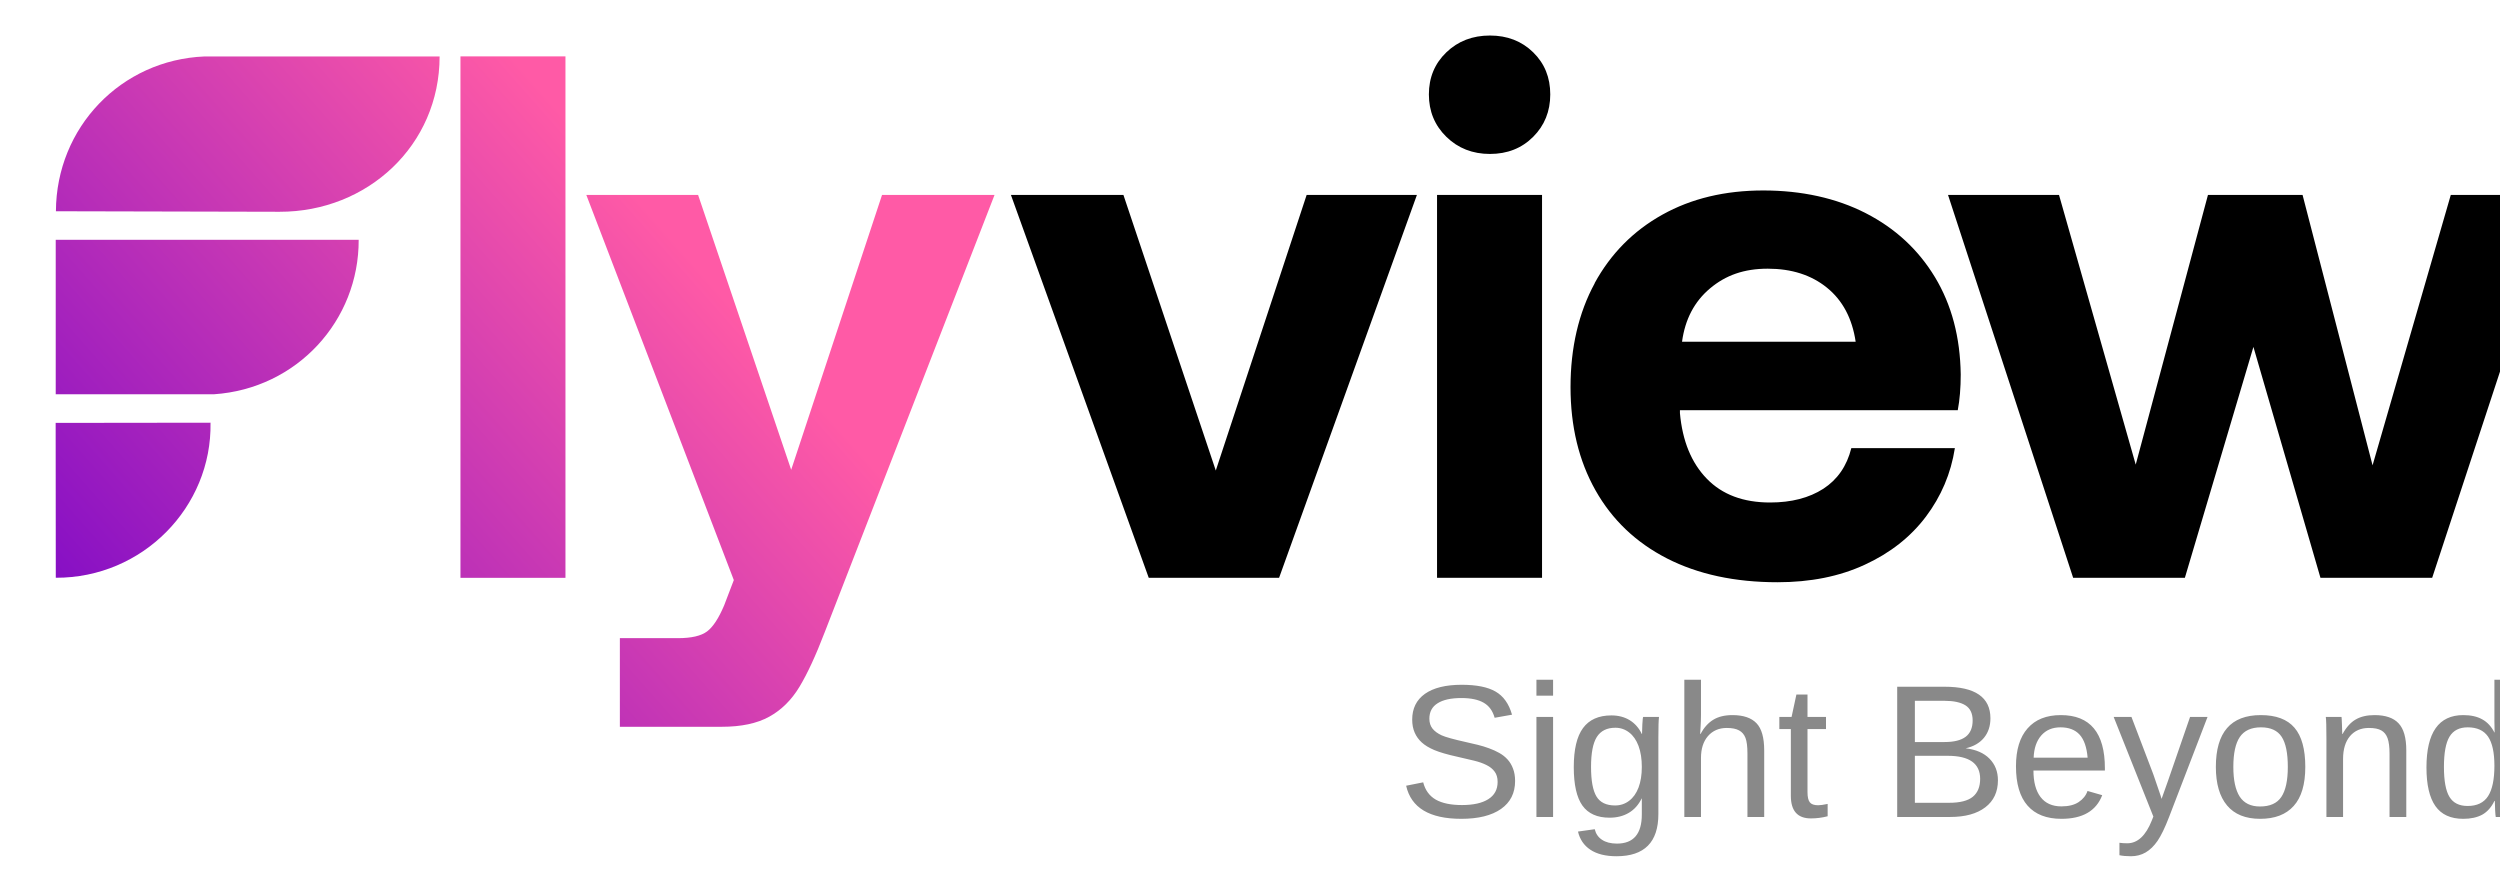
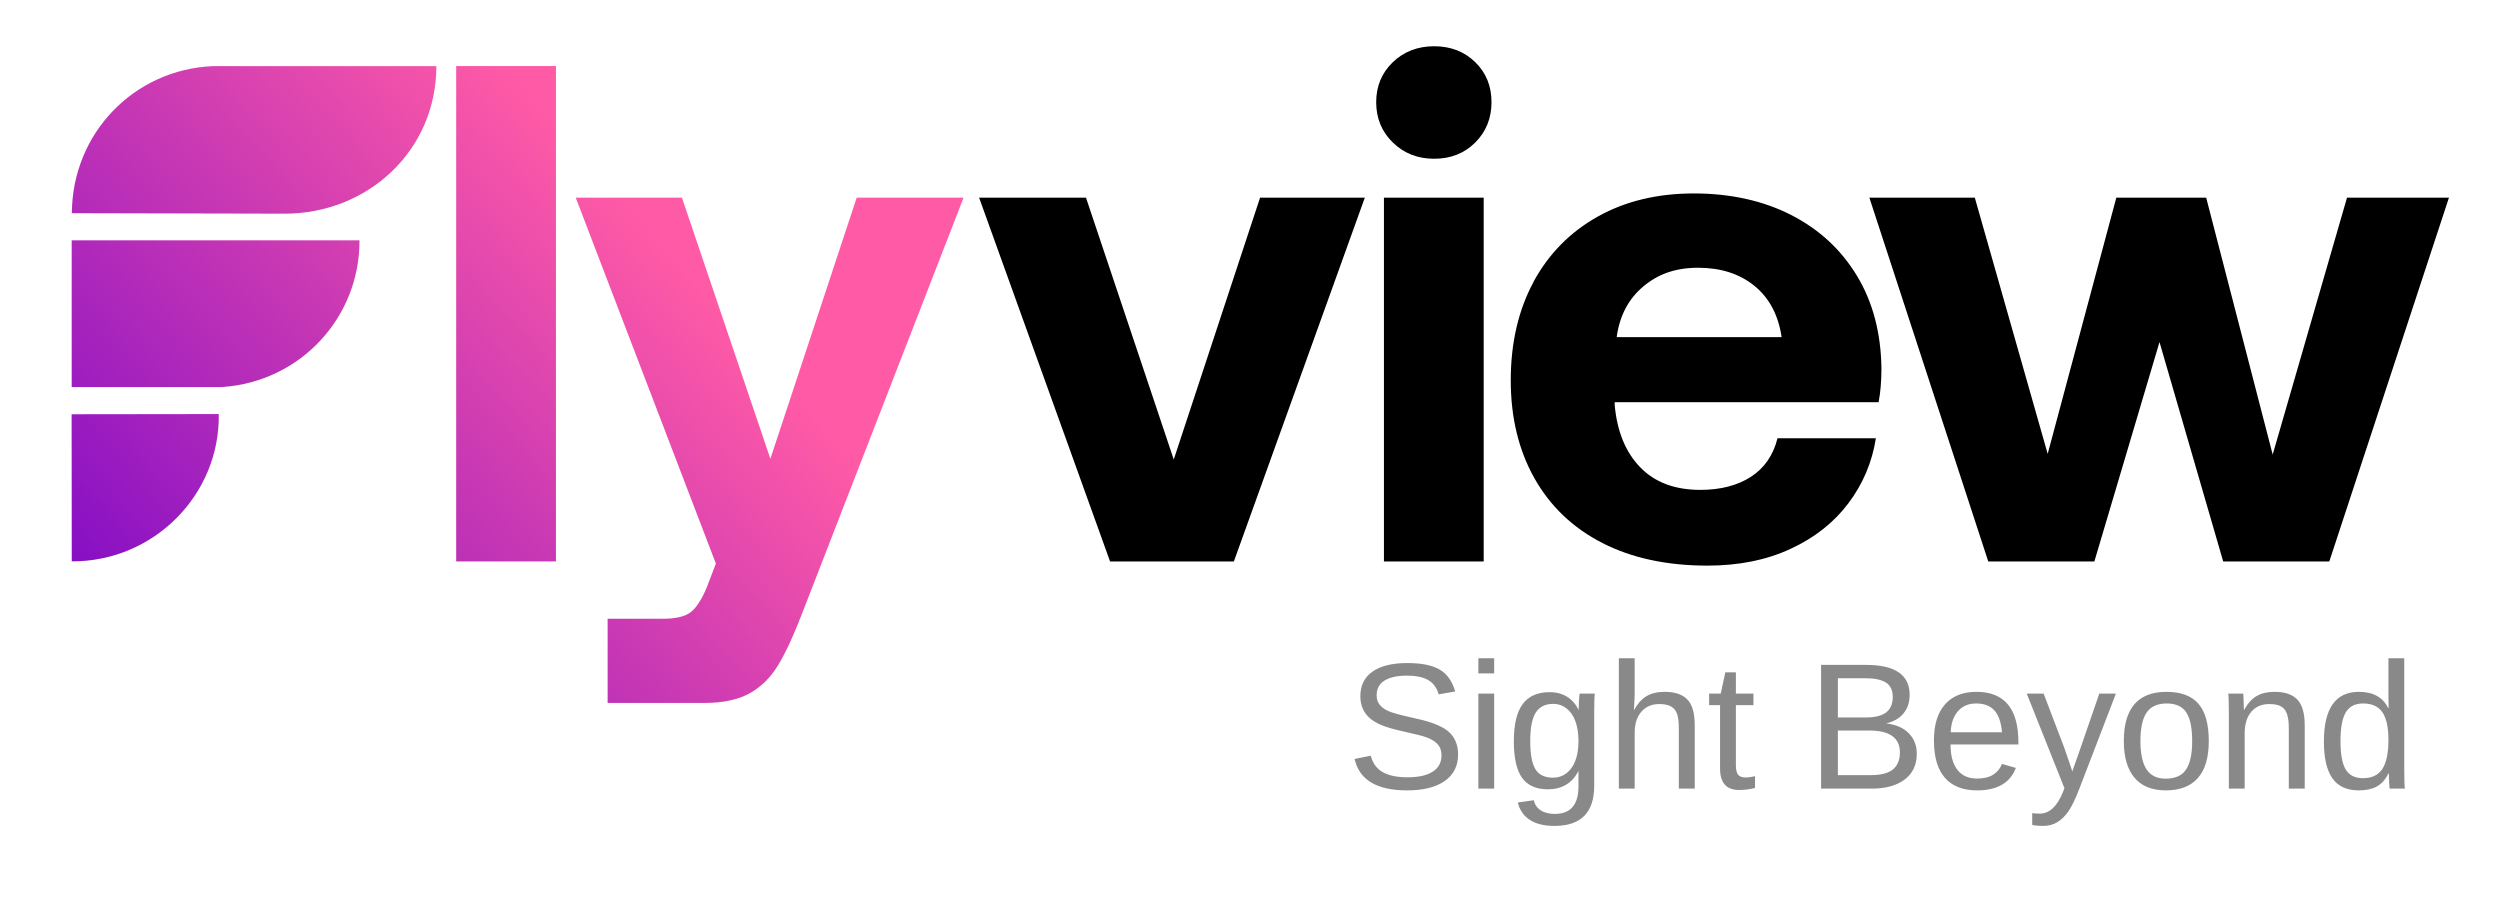
- <svg xmlns="http://www.w3.org/2000/svg" xmlns:xlink="http://www.w3.org/1999/xlink" id="Layer_1" data-name="Layer 1" viewBox="218 240 380 135">
+ <svg xmlns="http://www.w3.org/2000/svg" xmlns:xlink="http://www.w3.org/1999/xlink" id="Layer_1" data-name="Layer 1" viewBox="215 238 400 145">
  <defs>
    <style>
      .cls-1 { fill: url(#linear-gradient-5); }
      .cls-2 { fill: url(#linear-gradient-4); }
      .cls-3 { fill: url(#linear-gradient-3); }
      .cls-4 { fill: url(#linear-gradient-2); }
      .cls-5 { fill: url(#linear-gradient); }
      .cls-6 { fill: #898989; font-family: ArialMT, Arial; font-size: 28.78px; }
    </style>
    <linearGradient id="linear-gradient" x1="221.14" y1="354.27" x2="315.59" y2="270.88" gradientUnits="userSpaceOnUse">
      <stop offset="0" stop-color="#6e00cb" />
      <stop offset="1" stop-color="#ff5aa6" />
    </linearGradient>
    <linearGradient id="linear-gradient-2" x1="242.67" y1="378.65" x2="337.11" y2="295.27" xlink:href="#linear-gradient" />
    <linearGradient id="linear-gradient-3" x1="189.65" y1="318.6" x2="284.09" y2="235.21" xlink:href="#linear-gradient" />
    <linearGradient id="linear-gradient-4" x1="197.6" y1="327.6" x2="292.04" y2="244.22" xlink:href="#linear-gradient" />
    <linearGradient id="linear-gradient-5" x1="206.49" y1="337.67" x2="300.93" y2="254.28" xlink:href="#linear-gradient" />
  </defs>
  <path class="cls-5" d="M287.99,248.57h15.96v79.26h-15.96v-79.26Z" />
  <path class="cls-4" d="M324.11,269.63l14.15,41.78,13.81-41.78h17.1l-25.81,66.46c-1.36,3.55-2.64,6.32-3.85,8.32-1.21,2-2.74,3.51-4.59,4.53-1.85,1.02-4.25,1.53-7.19,1.53h-15.51v-13.47h8.83c2.04,0,3.51-.34,4.42-1.02s1.77-2,2.6-3.96l1.47-3.85-22.42-58.54h16.98Z" />
  <path d="M371.66,269.63h17.1l14.04,41.89,13.81-41.89h16.76l-20.95,58.2h-19.81l-20.95-58.2Z" />
  <path d="M451.04,247.95c1.74,1.7,2.6,3.83,2.6,6.4s-.87,4.72-2.6,6.45c-1.74,1.74-3.93,2.6-6.57,2.6s-4.85-.87-6.62-2.6c-1.78-1.74-2.66-3.89-2.66-6.45s.89-4.7,2.66-6.4c1.77-1.7,3.98-2.55,6.62-2.55s4.83.85,6.57,2.55ZM436.43,269.63h15.96v58.2h-15.96v-58.2Z" />
  <path d="M460.38,283.05c2.45-4.49,5.89-7.96,10.3-10.42s9.53-3.68,15.34-3.68,11.08,1.15,15.57,3.45c4.49,2.3,8,5.55,10.53,9.74,2.53,4.19,3.83,9.11,3.91,14.78,0,2.04-.15,3.85-.45,5.43h-42.23v.45c.38,4.23,1.74,7.55,4.08,9.96,2.34,2.42,5.55,3.62,9.62,3.62,3.24,0,5.94-.7,8.1-2.09,2.15-1.4,3.57-3.45,4.25-6.17h15.74c-.6,3.85-2.08,7.32-4.41,10.42-2.34,3.1-5.44,5.53-9.29,7.3-3.85,1.78-8.26,2.66-13.25,2.66-6.49,0-12.1-1.21-16.81-3.62-4.72-2.42-8.34-5.87-10.87-10.36-2.53-4.49-3.79-9.72-3.79-15.68s1.23-11.3,3.68-15.79ZM500.06,291.94c-.53-3.55-1.98-6.28-4.36-8.21-2.38-1.93-5.38-2.89-9-2.89s-6.4,1-8.78,3c-2.38,2-3.79,4.7-4.25,8.1h26.38Z" />
  <path d="M514.1,269.63h16.87l11.66,40.99,10.98-40.99h14.38l10.64,41.1,11.89-41.1h16.31l-19.14,58.2h-16.98l-10.19-35.1-10.42,35.1h-16.98l-19.02-58.2Z" />
  <g>
    <path class="cls-3" d="M284.82,248.57c0,13.52-10.96,23.64-24.33,23.62l-33.99-.08c.05-12.74,9.9-23.01,22.6-23.53h35.73Z" />
    <path class="cls-2" d="M250.51,299.93h-24.04s0-23.48,0-23.48h46.05c.05,12.26-9.36,22.63-22.01,23.48Z" />
    <path class="cls-1" d="M250,304.26c.22,12.79-10.29,23.6-23.52,23.56l-.02-23.54,23.53-.03Z" />
  </g>
  <text class="cls-6" transform="translate(430.42 364.18)">
    <tspan x="0" y="0">Sight Beyond</tspan>
  </text>
</svg>
